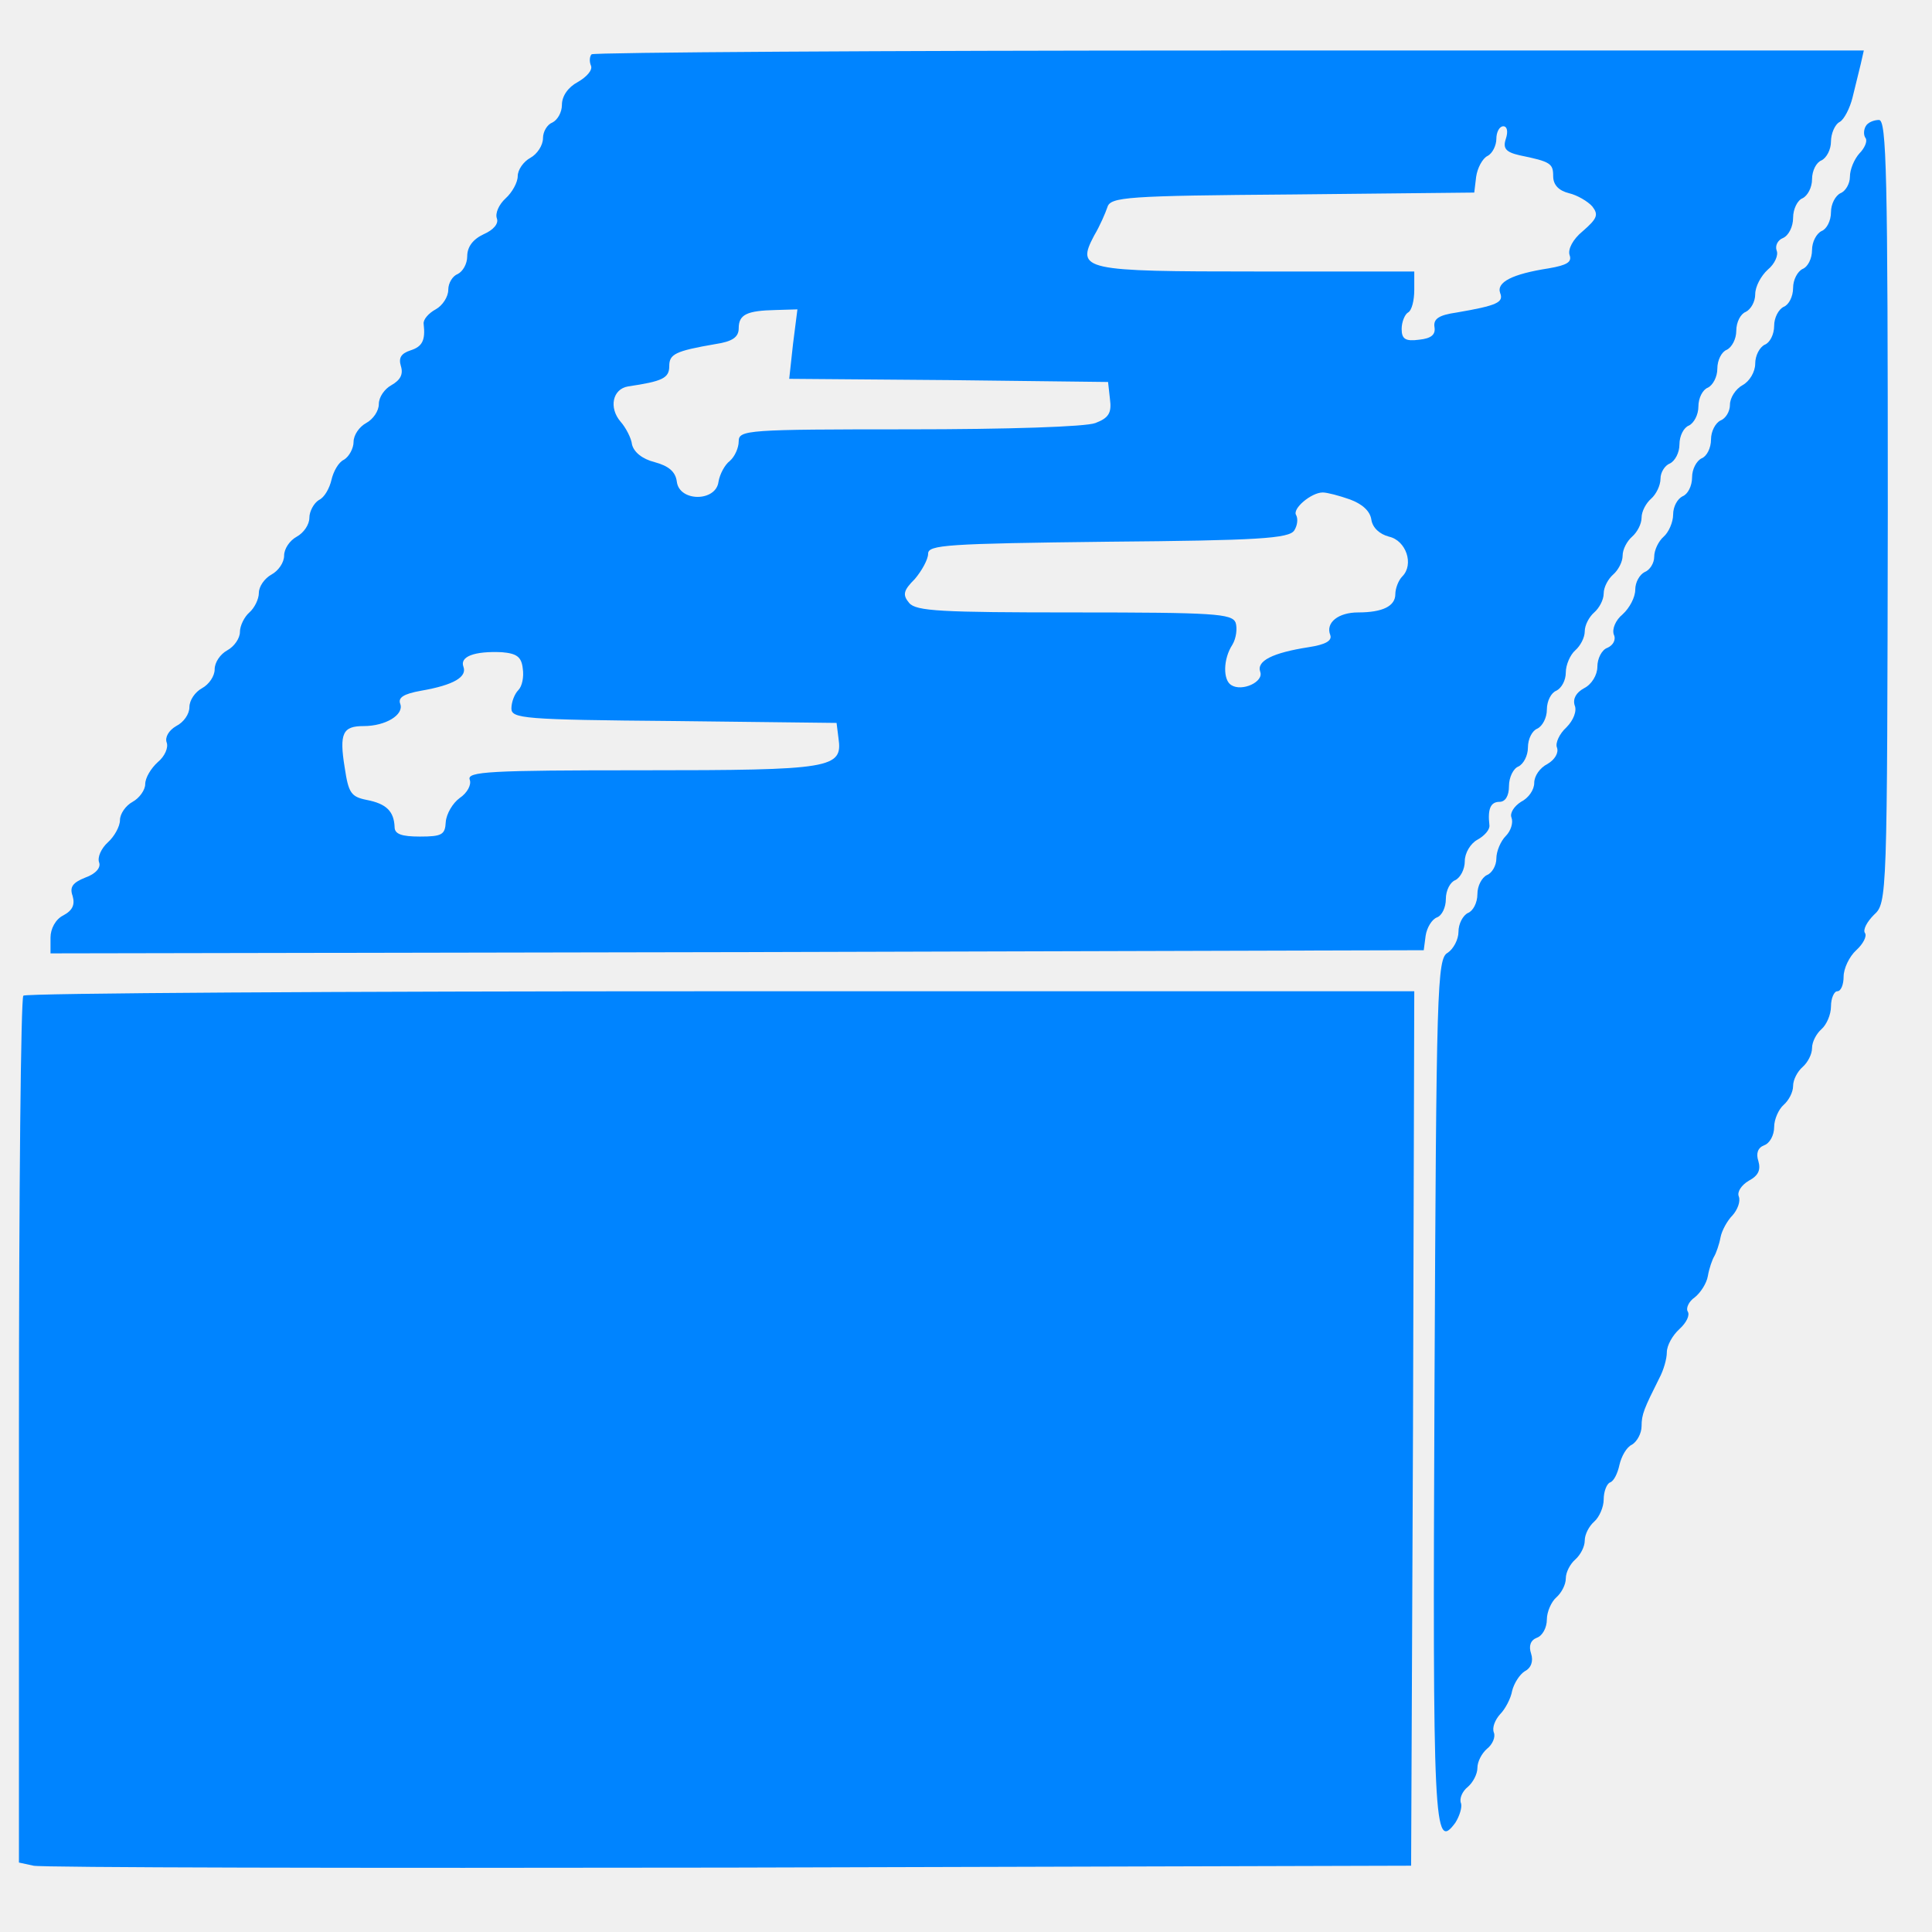
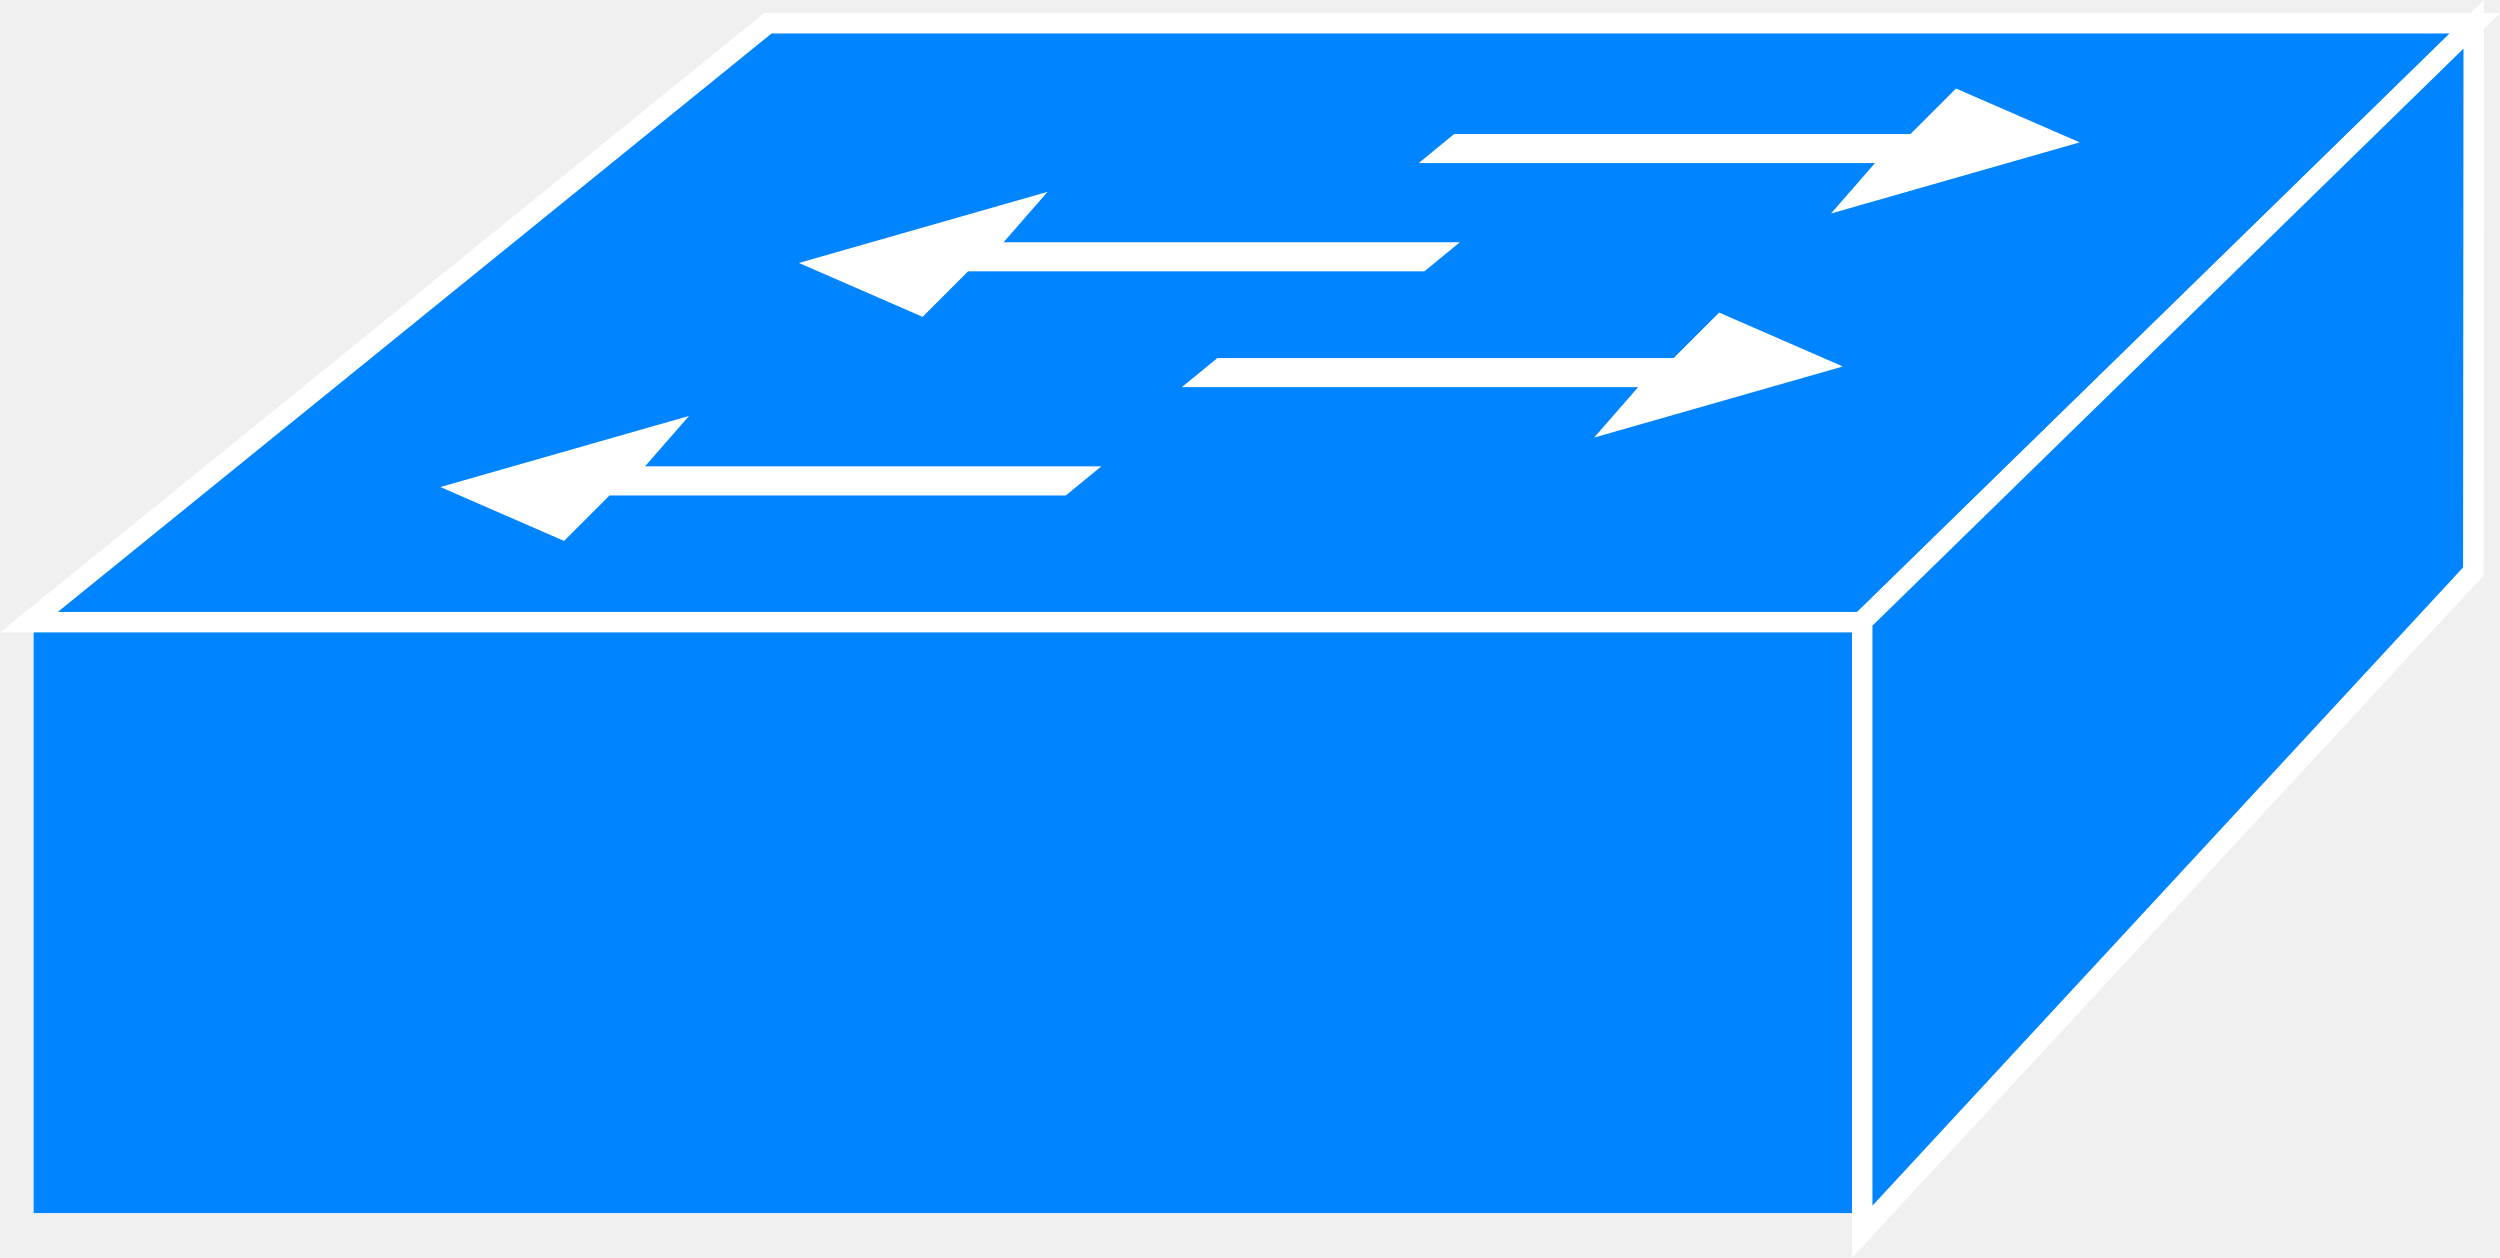
- <svg xmlns="http://www.w3.org/2000/svg" version="1.0" width="306pt" height="306pt" viewBox="0 0 306 306" style="background-color: #ffffff" preserveAspectRatio="xMidYMid meet">
-   <g transform="translate(0,306) scale(0.1,-0.1)" fill="#0084ff" stroke="none">
-     <path d="M937 2974 c-3 -3 -4 -11 -1 -18 3 -7 -7 -18 -21 -26 -15 -8 -25 -22 -25 -36 0 -12 -7 -24 -15 -28 -8 -3 -15 -14 -15 -25 0 -11 -9 -25 -20 -31 -11 -6 -20 -19 -20 -29 0 -10 -9 -26 -19 -35 -11 -10 -17 -24 -14 -32 3 -8 -5 -18 -21 -25 -17 -8 -26 -20 -26 -35 0 -12 -7 -24 -15 -28 -8 -3 -15 -14 -15 -25 0 -11 -9 -25 -20 -31 -11 -6 -20 -16 -19 -23 3 -26 -2 -36 -21 -42 -15 -5 -19 -12 -15 -25 4 -13 -1 -22 -15 -30 -11 -6 -20 -19 -20 -30 0 -11 -9 -24 -20 -30 -11 -6 -20 -19 -20 -30 0 -10 -7 -23 -15 -28 -9 -4 -17 -19 -20 -32 -3 -13 -11 -28 -20 -32 -8 -5 -15 -18 -15 -28 0 -11 -9 -24 -20 -30 -11 -6 -20 -19 -20 -30 0 -11 -9 -24 -20 -30 -11 -6 -20 -19 -20 -29 0 -10 -7 -24 -15 -31 -8 -7 -15 -21 -15 -31 0 -10 -9 -23 -20 -29 -11 -6 -20 -19 -20 -30 0 -11 -9 -24 -20 -30 -11 -6 -20 -19 -20 -30 0 -11 -9 -24 -21 -30 -12 -7 -18 -18 -15 -26 3 -8 -3 -22 -14 -31 -11 -10 -20 -25 -20 -35 0 -9 -9 -22 -20 -28 -11 -6 -20 -19 -20 -29 0 -10 -9 -26 -19 -35 -11 -10 -17 -24 -14 -32 3 -8 -5 -18 -22 -24 -20 -8 -25 -15 -20 -29 4 -14 0 -23 -15 -31 -12 -6 -20 -21 -20 -35 l0 -25 1088 2 1087 3 3 23 c2 13 10 26 18 29 8 3 14 16 14 29 0 14 7 27 15 30 8 4 15 17 15 30 0 13 9 28 20 34 11 6 20 16 19 23 -3 26 2 37 16 37 9 0 15 9 15 25 0 14 7 28 15 31 8 4 15 17 15 30 0 14 7 27 15 30 8 4 15 17 15 30 0 14 7 27 15 30 8 4 15 16 15 29 0 12 7 28 15 35 8 7 15 20 15 30 0 10 7 23 15 30 8 7 15 20 15 30 0 10 7 23 15 30 8 7 15 20 15 30 0 10 7 23 15 30 8 7 15 20 15 30 0 10 7 23 15 30 8 7 15 21 15 32 0 10 7 21 15 24 8 4 15 17 15 30 0 14 7 27 15 30 8 4 15 17 15 30 0 14 7 27 15 30 8 4 15 17 15 30 0 14 7 27 15 30 8 4 15 17 15 30 0 14 7 27 15 30 8 4 15 16 15 28 0 12 9 29 20 39 11 9 17 23 14 30 -3 8 2 17 10 20 9 4 16 18 16 32 0 14 7 28 15 31 8 4 15 17 15 30 0 14 7 27 15 30 8 4 15 17 15 30 0 12 6 27 14 31 7 4 16 22 20 38 4 17 10 40 13 53 l5 22 -1004 0 c-553 0 -1007 -3 -1011 -6z m1448 -134 c-5 -15 0 -21 22 -26 49 -10 53 -13 53 -33 0 -14 9 -23 25 -27 13 -3 30 -13 37 -21 10 -13 8 -19 -15 -39 -16 -13 -24 -29 -21 -38 4 -11 -4 -16 -33 -21 -58 -9 -83 -22 -77 -39 6 -15 -5 -20 -69 -31 -28 -4 -37 -10 -35 -23 2 -12 -5 -18 -24 -20 -22 -3 -28 1 -28 17 0 11 5 23 10 26 6 3 10 19 10 36 l0 29 -249 0 c-276 0 -287 2 -258 57 9 15 18 36 21 45 5 16 30 18 293 20 l288 3 3 25 c2 14 10 29 18 33 8 4 14 17 14 27 0 11 5 20 11 20 6 0 8 -8 4 -20z m-1129 -325 l-6 -55 252 -2 253 -3 3 -27 c3 -22 -2 -30 -23 -38 -15 -6 -140 -10 -296 -10 -256 0 -269 -1 -269 -19 0 -10 -6 -24 -14 -31 -8 -6 -16 -21 -18 -33 -4 -32 -62 -32 -66 0 -2 16 -13 25 -35 31 -20 5 -33 16 -36 28 -1 10 -10 27 -18 36 -19 22 -13 52 12 56 54 8 65 13 65 32 0 19 9 24 73 35 27 4 37 11 37 25 0 22 13 28 59 29 l34 1 -7 -55z m882 -246 c19 -7 32 -18 34 -32 2 -13 13 -23 28 -27 27 -6 40 -44 21 -63 -6 -6 -11 -19 -11 -28 0 -19 -20 -29 -59 -29 -31 0 -52 -16 -44 -36 3 -9 -8 -15 -34 -19 -58 -9 -83 -22 -77 -39 6 -16 -29 -32 -46 -21 -13 8 -13 41 2 64 6 10 8 26 5 35 -6 14 -34 16 -255 16 -212 0 -251 2 -262 15 -11 13 -9 20 9 38 11 13 21 31 21 40 0 14 29 16 285 19 237 2 287 5 295 18 5 8 6 18 3 24 -7 10 24 36 42 36 7 0 26 -5 43 -11z m-1310 -268 c2 -13 -1 -28 -7 -34 -6 -6 -11 -19 -11 -29 0 -16 18 -18 258 -20 l257 -3 3 -24 c7 -48 -10 -51 -311 -51 -242 0 -278 -2 -273 -15 3 -8 -4 -21 -16 -29 -11 -8 -21 -25 -22 -38 -1 -20 -6 -23 -41 -23 -29 0 -40 4 -40 15 -1 25 -13 37 -44 43 -25 5 -29 11 -35 51 -9 55 -3 66 30 66 35 0 64 18 58 35 -4 10 5 16 33 21 52 9 73 22 67 38 -6 16 17 25 61 23 23 -2 31 -7 33 -26z" />
-     <path d="M2955 2860 c-3 -5 -4 -14 0 -19 3 -5 -2 -16 -10 -24 -8 -9 -15 -25 -15 -37 0 -11 -7 -23 -15 -26 -8 -4 -15 -17 -15 -30 0 -14 -7 -27 -15 -30 -8 -4 -15 -17 -15 -30 0 -14 -7 -27 -15 -30 -8 -4 -15 -17 -15 -30 0 -14 -7 -27 -15 -30 -8 -4 -15 -17 -15 -30 0 -14 -7 -27 -15 -30 -8 -4 -15 -17 -15 -30 0 -13 -9 -28 -20 -34 -11 -6 -20 -20 -20 -31 0 -11 -7 -22 -15 -25 -8 -4 -15 -17 -15 -30 0 -14 -7 -27 -15 -30 -8 -4 -15 -17 -15 -30 0 -14 -7 -27 -15 -30 -8 -4 -15 -16 -15 -29 0 -12 -7 -28 -15 -35 -8 -7 -15 -21 -15 -32 0 -10 -7 -21 -15 -24 -8 -4 -15 -16 -15 -28 0 -12 -9 -29 -20 -39 -11 -9 -17 -23 -14 -32 4 -8 -1 -17 -10 -21 -9 -3 -16 -17 -16 -30 0 -13 -9 -28 -21 -34 -13 -7 -18 -17 -15 -27 4 -9 -2 -24 -13 -35 -11 -10 -18 -25 -15 -32 3 -8 -3 -19 -15 -26 -12 -6 -21 -19 -21 -30 0 -11 -9 -24 -21 -30 -11 -7 -18 -18 -15 -25 3 -8 -1 -21 -9 -29 -8 -8 -15 -24 -15 -36 0 -11 -7 -23 -15 -26 -8 -4 -15 -17 -15 -30 0 -14 -7 -27 -15 -30 -8 -4 -15 -17 -15 -30 0 -12 -8 -27 -17 -33 -17 -9 -18 -54 -21 -692 -3 -695 -1 -732 33 -686 7 11 11 25 9 31 -3 7 2 19 11 26 8 7 15 20 15 30 0 10 7 23 15 30 9 7 14 19 11 26 -3 8 2 20 10 29 8 8 17 25 19 37 3 12 12 26 20 31 10 5 14 16 10 28 -4 12 -1 21 9 25 9 3 16 16 16 29 0 12 7 28 15 35 8 7 15 20 15 30 0 10 7 23 15 30 8 7 15 20 15 30 0 10 7 23 15 30 8 7 15 23 15 35 0 13 5 25 10 27 6 2 12 14 15 28 3 13 11 28 20 32 8 5 15 18 15 29 0 19 4 28 28 76 7 13 12 31 12 41 0 11 9 27 20 37 11 10 17 22 13 28 -3 5 2 16 11 22 9 7 19 22 21 34 2 12 7 26 10 31 3 5 8 19 10 30 2 11 11 27 19 35 8 9 13 22 10 30 -3 7 4 18 16 25 15 8 19 17 15 31 -4 12 -1 21 9 25 9 3 16 16 16 29 0 12 7 28 15 35 8 7 15 20 15 30 0 10 7 23 15 30 8 7 15 20 15 30 0 10 7 23 15 30 8 7 15 23 15 36 0 13 5 24 10 24 6 0 10 11 10 23 0 13 9 32 20 42 11 10 17 22 14 27 -4 5 3 18 14 29 21 19 21 26 22 639 0 538 -2 620 -14 620 -8 0 -18 -4 -21 -10z" />
-     <path d="M37 1483 c-4 -3 -7 -314 -7 -689 l0 -684 23 -5 c12 -3 508 -4 1102 -3 l1080 3 3 693 2 692 -1098 0 c-604 0 -1102 -3 -1105 -7z" />
+ <svg xmlns="http://www.w3.org/2000/svg" viewBox="0 0 65.08 32.747" height="32.747" width="65.08" xml:space="preserve" id="svg2" version="1.1">
+   <defs id="defs6" />
+   <g transform="matrix(1.333333,0,0,-1.333333,0,32.74667)" id="g10">
+     <g transform="scale(0.1)" id="g12">
+       <path id="path14" style="fill:#0084ff;fill-opacity:1;fill-rule:nonzero;stroke:none" d="m 6.574,8.762 h 357.203 v 115.949 H 6.574 Z" />
+       <path id="path16" style="fill:#0084ff;fill-opacity:1;fill-rule:nonzero;stroke:none" d="M 5.645,124.125 149.93,241.066 H 483.223 L 363.445,124.125 H 5.645" />
+       <path id="path18" style="fill:none;stroke:#ffffff;stroke-width:4;stroke-linecap:butt;stroke-linejoin:miter;stroke-miterlimit:4;stroke-dasharray:none;stroke-opacity:1" d="M 5.645,124.125 149.93,241.066 H 483.223 L 363.445,124.125 Z" />
+       <path id="path20" style="fill:#0084ff;fill-opacity:1;fill-rule:nonzero;stroke:none" d="M 363.578,5.105 482.891,134.027 482.977,240.859 363.578,124.293 V 5.105" />
+       <path id="path22" style="fill:none;stroke:#ffffff;stroke-width:4;stroke-linecap:butt;stroke-linejoin:miter;stroke-miterlimit:4;stroke-dasharray:none;stroke-opacity:1" d="M 363.578,5.105 482.891,134.027 482.977,240.859 363.578,124.293 Z" />
+       <path id="path24" style="fill:#ffffff;fill-opacity:1;fill-rule:nonzero;stroke:none" d="m 215.023,154.551 -6.929,-5.68 h -89.09 l -8.883,-8.883 -24.152,10.524 48.558,13.883 -8.593,-9.844 h 89.089" />
+       <path id="path26" style="fill:#ffffff;fill-opacity:1;fill-rule:nonzero;stroke:none" d="m 285.023,198.301 -6.929,-5.68 h -89.09 l -8.883,-8.883 -24.152,10.524 48.558,13.883 -8.593,-9.844 h 89.089" />
+       <path id="path28" style="fill:#ffffff;fill-opacity:1;fill-rule:nonzero;stroke:none" d="m 230.738,170.012 6.93,5.679 h 89.09 l 8.883,8.879 24.152,-10.519 -48.559,-13.883 8.594,9.844 h -89.09" />
+       <path id="path30" style="fill:#ffffff;fill-opacity:1;fill-rule:nonzero;stroke:none" d="m 276.988,213.762 6.93,5.679 h 89.09 l 8.883,8.879 24.152,-10.519 -48.559,-13.883 8.594,9.844 h -89.09" />
+     </g>
  </g>
</svg>
